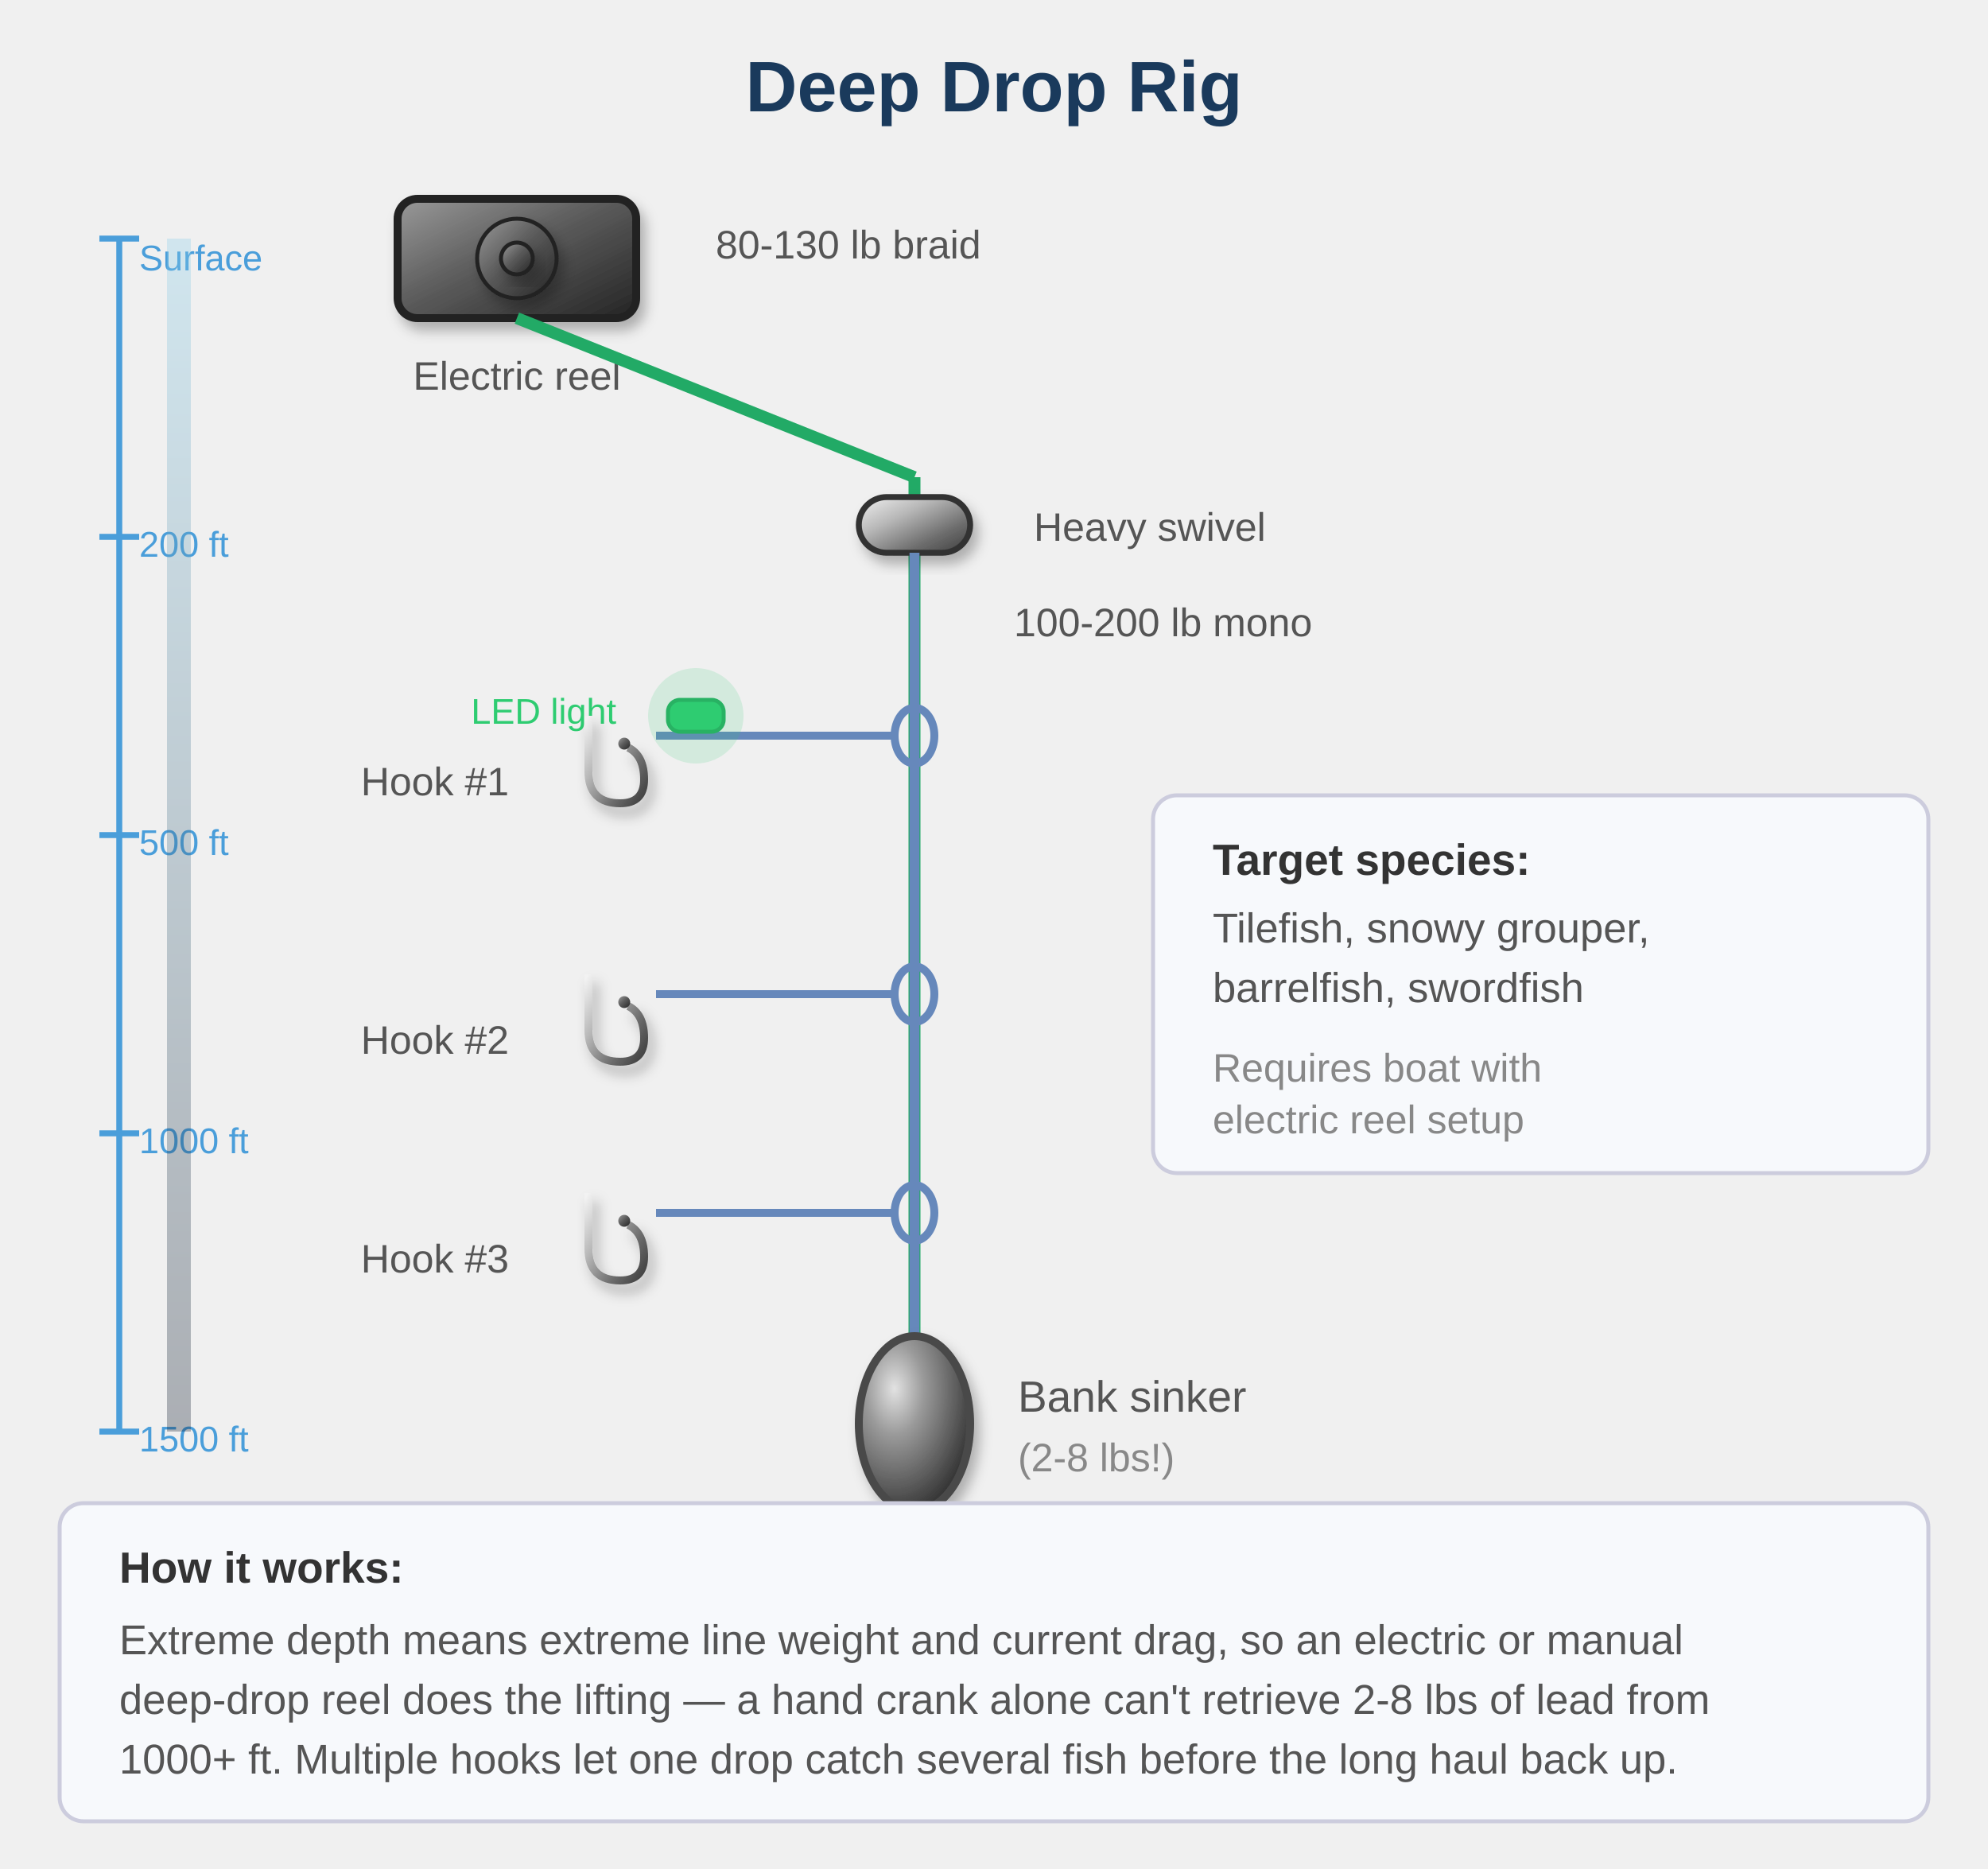
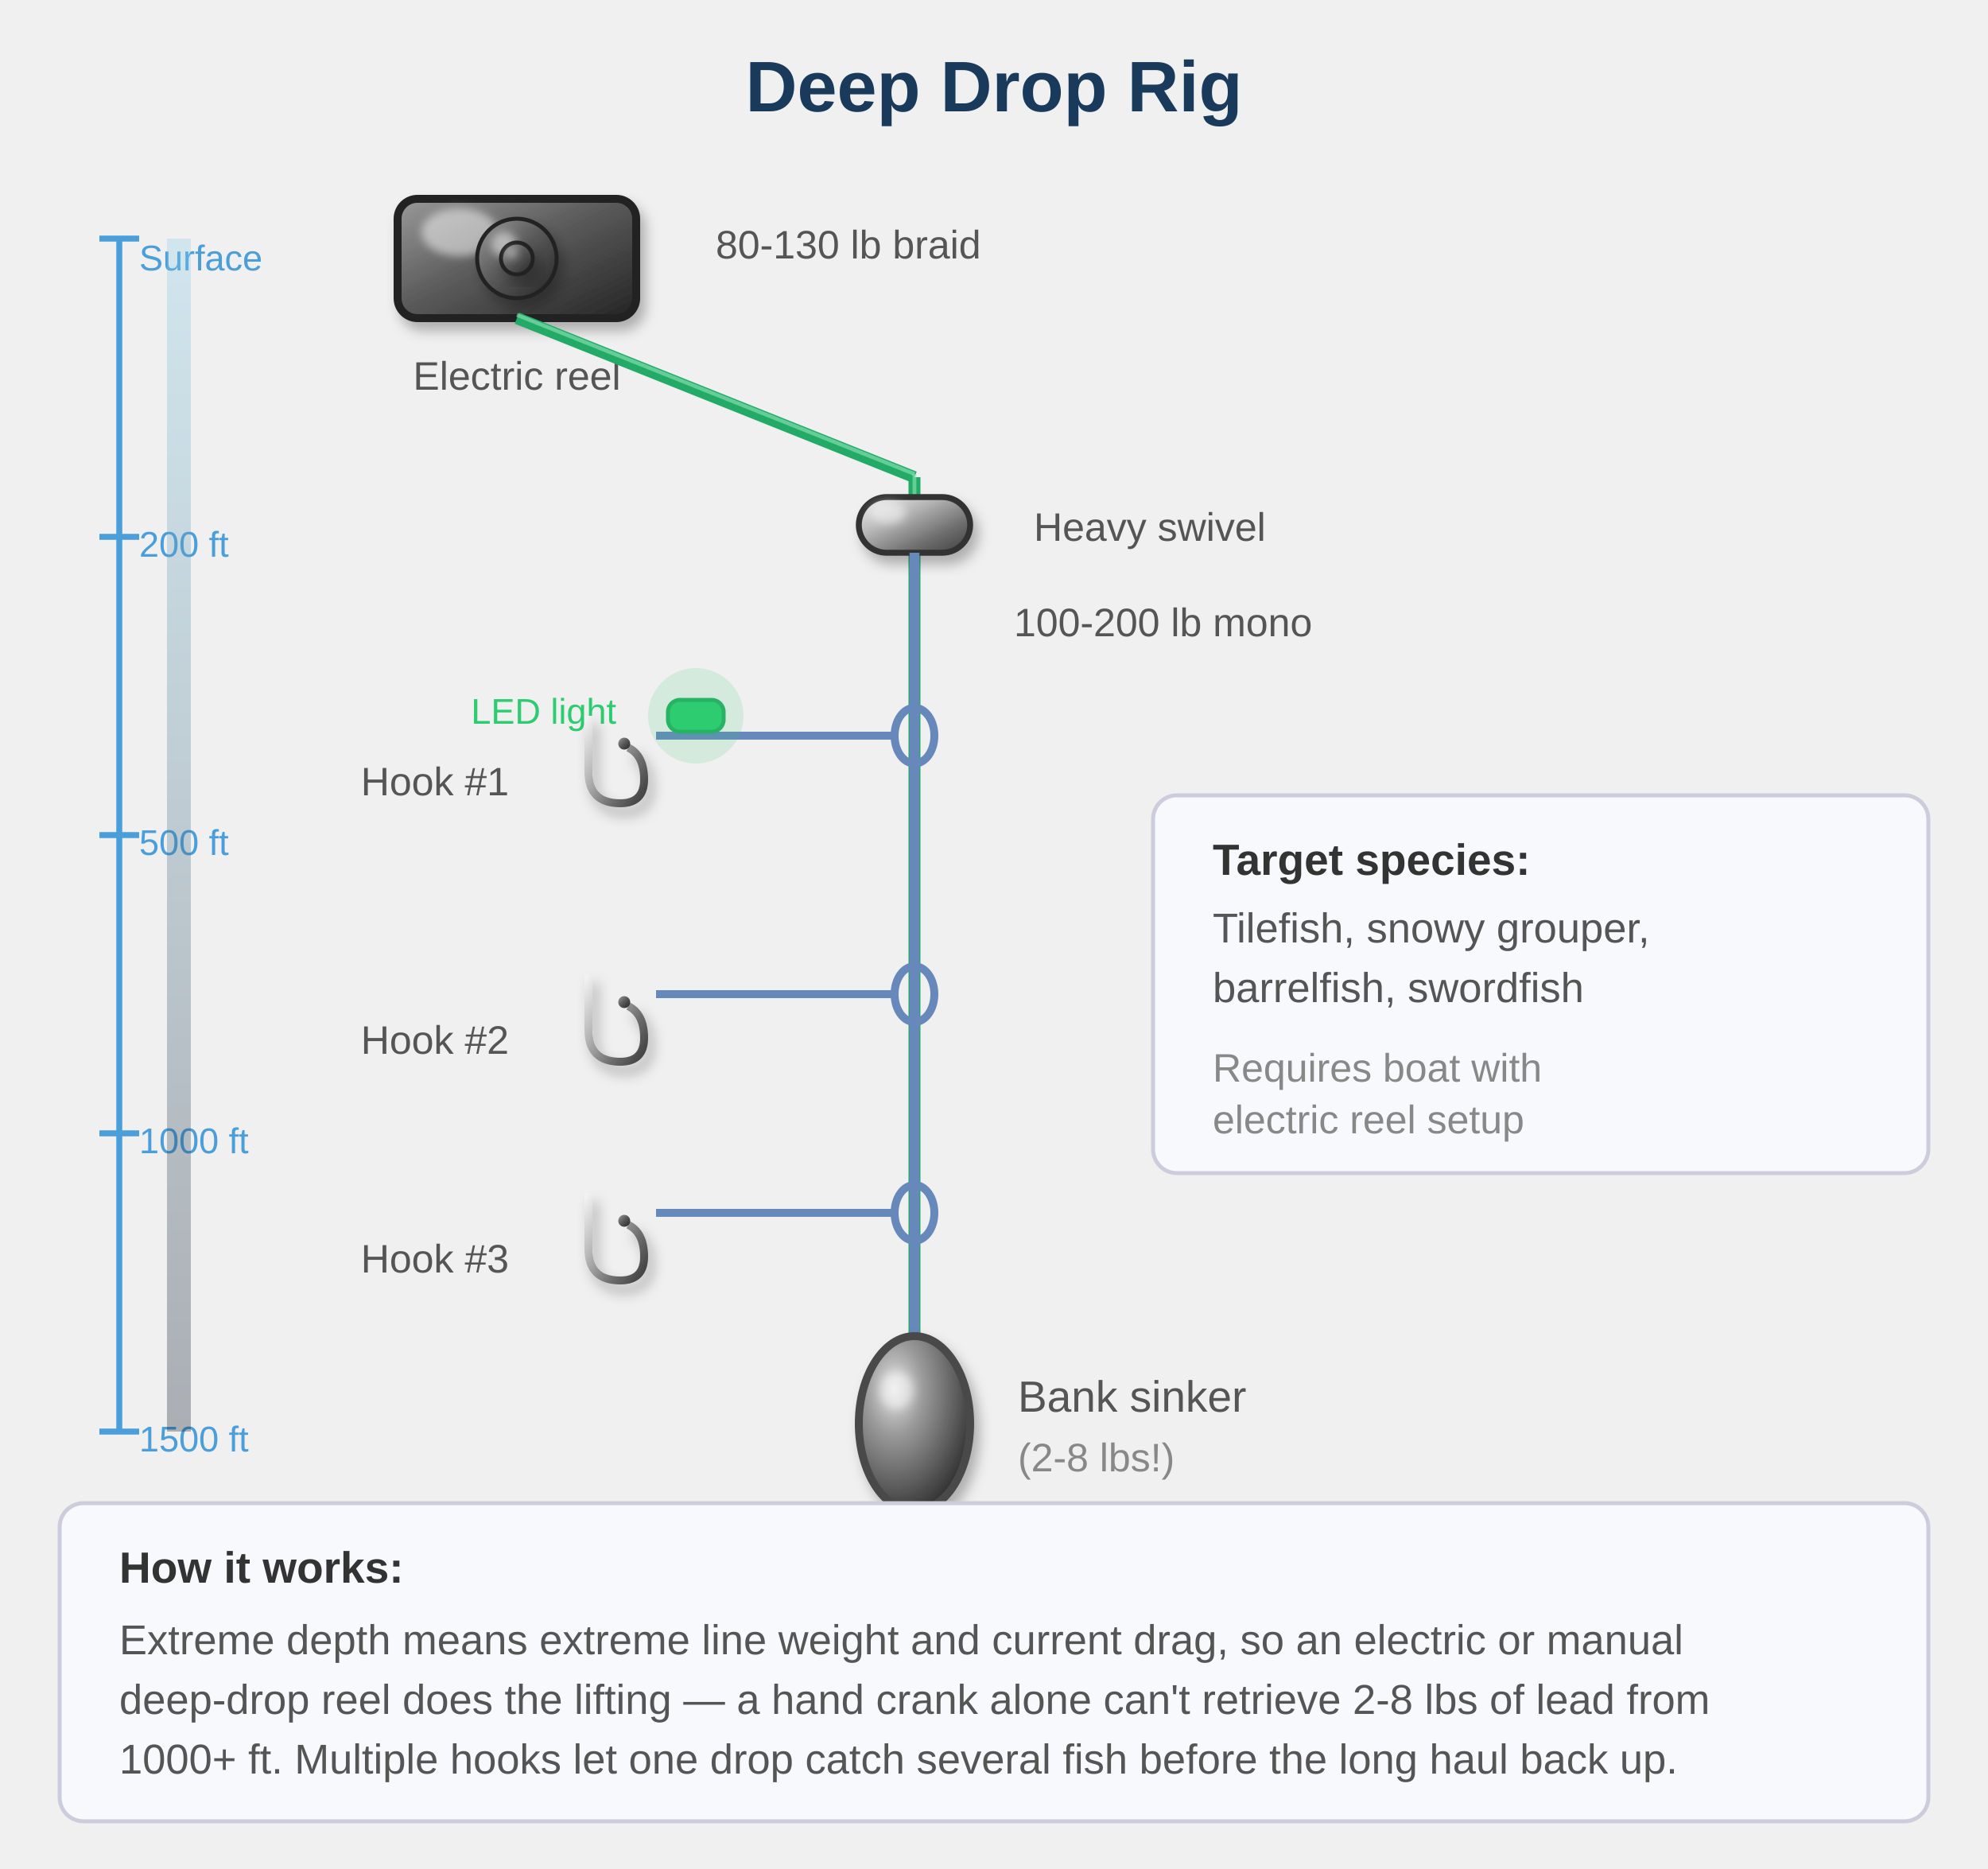
<svg xmlns="http://www.w3.org/2000/svg" viewBox="0 0 500 470" font-family="Arial, sans-serif">
+   <defs>
+     <radialGradient id="baitGrad" cx="35%" cy="30%" r="75%">
+       <stop offset="0%" stop-color="#ffe4c4" />
+       <stop offset="45%" stop-color="#e8b48a" />
+       <stop offset="100%" stop-color="#b5794a" />
+     </radialGradient>
+     <filter id="glossBlur" x="-60%" y="-60%" width="220%" height="220%">
+       <feGaussianBlur stdDeviation="1.1" />
+     </filter>
+   </defs>
  <defs>
    <linearGradient id="steelGrad" x1="0%" y1="0%" x2="100%" y2="100%">
      <stop offset="0%" stop-color="#f2f2f2" />
      <stop offset="35%" stop-color="#b8b8b8" />
      <stop offset="70%" stop-color="#6e6e6e" />
      <stop offset="100%" stop-color="#3d3d3d" />
    </linearGradient>
    <linearGradient id="steelGradDark" x1="0%" y1="0%" x2="100%" y2="100%">
      <stop offset="0%" stop-color="#9a9a9a" />
      <stop offset="45%" stop-color="#5c5c5c" />
      <stop offset="100%" stop-color="#242424" />
    </linearGradient>
    <radialGradient id="leadGrad" cx="32%" cy="30%" r="75%">
      <stop offset="0%" stop-color="#e2e2e2" />
      <stop offset="35%" stop-color="#9a9a9a" />
      <stop offset="75%" stop-color="#5c5c5c" />
      <stop offset="100%" stop-color="#333333" />
    </radialGradient>
    <filter id="softShadow" x="-40%" y="-40%" width="180%" height="180%">
      <feDropShadow dx="1.4" dy="2.2" stdDeviation="1.6" flood-color="#000000" flood-opacity="0.28" />
    </filter>
  </defs>
  <text x="250" y="28" text-anchor="middle" font-size="18" font-weight="bold" fill="#1a3a5c">Deep Drop Rig</text>
  <g transform="translate(30, 60)">
    <line x1="0" y1="0" x2="0" y2="300" stroke="#4a9eda" stroke-width="1.5" />
    <text x="5" y="8" font-size="9" fill="#4a9eda">Surface</text>
    <line x1="-5" y1="0" x2="5" y2="0" stroke="#4a9eda" stroke-width="1.5" />
    <text x="5" y="80" font-size="9" fill="#4a9eda">200 ft</text>
    <line x1="-5" y1="75" x2="5" y2="75" stroke="#4a9eda" stroke-width="1.5" />
    <text x="5" y="155" font-size="9" fill="#4a9eda">500 ft</text>
    <line x1="-5" y1="150" x2="5" y2="150" stroke="#4a9eda" stroke-width="1.5" />
    <text x="5" y="230" font-size="9" fill="#4a9eda">1000 ft</text>
    <line x1="-5" y1="225" x2="5" y2="225" stroke="#4a9eda" stroke-width="1.5" />
    <text x="5" y="305" font-size="9" fill="#4a9eda">1500 ft</text>
    <line x1="-5" y1="300" x2="5" y2="300" stroke="#4a9eda" stroke-width="1.5" />
    <rect x="12" y="0" width="6" height="300" fill="url(#depth-gradient)" opacity="0.3" />
  </g>
  <defs>
    <linearGradient id="depth-gradient" x1="0" y1="0" x2="0" y2="1">
      <stop offset="0%" stop-color="#87CEEB" />
      <stop offset="100%" stop-color="#0a1628" />
    </linearGradient>
  </defs>
  <g transform="translate(100, 50)">
    <rect x="0" y="0" width="60" height="30" rx="5" fill="url(#steelGradDark)" stroke="#222222" stroke-width="2" filter="url(#softShadow)" />
+     <ellipse cx="15.6" cy="8.4" rx="9.6" ry="6.0" fill="#ffffff" opacity="0.5" filter="url(#glossBlur)" />
    <circle cx="30" cy="15" r="10" fill="url(#steelGradDark)" stroke="#222222" stroke-width="1" filter="url(#softShadow)" />
+     <ellipse cx="26.8" cy="11.5" rx="3.2" ry="3.2" fill="#ffffff" opacity="0.5" filter="url(#glossBlur)" />
    <circle cx="30" cy="15" r="4" fill="url(#steelGradDark)" stroke="#222222" stroke-width="1" filter="url(#softShadow)" />
+     <ellipse cx="28.7" cy="13.6" rx="1.3" ry="1.3" fill="#ffffff" opacity="0.5" filter="url(#glossBlur)" />
    <text x="30" y="48" text-anchor="middle" font-size="10" fill="#555">Electric reel</text>
  </g>
  <text x="180" y="65" font-size="10" fill="#555">80-130 lb braid</text>
  <line x1="130" y1="80" x2="230" y2="120" stroke="#2a6" stroke-width="3" />
+   <line x1="130" y1="79.2" x2="230" y2="119.2" stroke="#8fe6b8" stroke-width="0.96" opacity="0.6" />
  <line x1="230" y1="120" x2="230" y2="340" stroke="#2a6" stroke-width="3" />
+   <line x1="230" y1="119.2" x2="230" y2="339.2" stroke="#8fe6b8" stroke-width="0.96" opacity="0.6" />
  <rect x="216" y="125" width="28" height="14" rx="7" fill="url(#steelGrad)" stroke="#333333" stroke-width="1.5" filter="url(#softShadow)" />
+   <ellipse cx="223.3" cy="128.9" rx="4.5" ry="2.8" fill="#ffffff" opacity="0.5" filter="url(#glossBlur)" />
  <text x="260" y="136" font-size="10" fill="#555">Heavy swivel</text>
  <line x1="230" y1="139" x2="230" y2="340" stroke="#68b" stroke-width="2.5" />
  <text x="255" y="160" font-size="10" fill="#555">100-200 lb mono</text>
  <g>
    <ellipse cx="230" cy="185" rx="5" ry="7" fill="none" stroke="#68b" stroke-width="2" />
    <line x1="225" y1="185" x2="165" y2="185" stroke="#68b" stroke-width="2" />
    <rect x="168" y="176" width="14" height="8" rx="3" fill="#2ecc71" stroke="#27ae60" stroke-width="1" />
    <circle cx="175" cy="180" r="12" fill="#2ecc71" opacity="0.15" />
    <text x="155" y="182" text-anchor="end" font-size="9" fill="#2ecc71">LED light</text>
    <g transform="translate(148, 180)">
      <path d="M0 0 L0 14 Q0 22 8 22 Q14 22 14 16 Q14 10 10 8" fill="none" stroke="url(#steelGrad)" stroke-width="2" filter="url(#softShadow)" />
      <circle cx="9" cy="7" r="1.5" fill="url(#steelGradDark)" />
    </g>
    <text x="128" y="200" text-anchor="end" font-size="10" fill="#555">Hook #1</text>
  </g>
  <g>
    <ellipse cx="230" cy="250" rx="5" ry="7" fill="none" stroke="#68b" stroke-width="2" />
    <line x1="225" y1="250" x2="165" y2="250" stroke="#68b" stroke-width="2" />
    <g transform="translate(148, 245)">
      <path d="M0 0 L0 14 Q0 22 8 22 Q14 22 14 16 Q14 10 10 8" fill="none" stroke="url(#steelGrad)" stroke-width="2" filter="url(#softShadow)" />
      <circle cx="9" cy="7" r="1.5" fill="url(#steelGradDark)" />
    </g>
    <text x="128" y="265" text-anchor="end" font-size="10" fill="#555">Hook #2</text>
  </g>
  <g>
    <ellipse cx="230" cy="305" rx="5" ry="7" fill="none" stroke="#68b" stroke-width="2" />
    <line x1="225" y1="305" x2="165" y2="305" stroke="#68b" stroke-width="2" />
    <g transform="translate(148, 300)">
      <path d="M0 0 L0 14 Q0 22 8 22 Q14 22 14 16 Q14 10 10 8" fill="none" stroke="url(#steelGrad)" stroke-width="2" filter="url(#softShadow)" />
      <circle cx="9" cy="7" r="1.5" fill="url(#steelGradDark)" />
    </g>
    <text x="128" y="320" text-anchor="end" font-size="10" fill="#555">Hook #3</text>
  </g>
  <g transform="translate(218, 340)">
    <ellipse cx="12" cy="18" rx="14" ry="22" fill="url(#leadGrad)" stroke="#4a4a4a" stroke-width="2" filter="url(#softShadow)" />
+     <ellipse cx="7.5" cy="9.6" rx="4.2" ry="4.8" fill="#ffffff" opacity="0.5" filter="url(#glossBlur)" />
    <text x="38" y="15" font-size="11" fill="#555">Bank sinker</text>
    <text x="38" y="30" font-size="10" fill="#888">(2-8 lbs!)</text>
  </g>
  <rect x="290" y="200" width="195" height="95" rx="6" fill="#f7f9fc" stroke="#ccd" stroke-width="1" />
  <text x="305" y="220" font-size="11" fill="#333" font-weight="bold">Target species:</text>
  <text x="305" y="237" font-size="10.5" fill="#555">Tilefish, snowy grouper,</text>
  <text x="305" y="252" font-size="10.5" fill="#555">barrelfish, swordfish</text>
  <text x="305" y="272" font-size="10" fill="#888">Requires boat with</text>
  <text x="305" y="285" font-size="10" fill="#888">electric reel setup</text>
  <rect x="15" y="378" width="470" height="80" rx="6" fill="#f7f9fc" stroke="#ccd" stroke-width="1" />
  <text x="30" y="398" font-size="11" fill="#333" font-weight="bold">How it works:</text>
  <text x="30" y="416" font-size="10.5" fill="#555">Extreme depth means extreme line weight and current drag, so an electric or manual</text>
  <text x="30" y="431" font-size="10.5" fill="#555">deep-drop reel does the lifting — a hand crank alone can't retrieve 2-8 lbs of lead from</text>
  <text x="30" y="446" font-size="10.5" fill="#555">1000+ ft. Multiple hooks let one drop catch several fish before the long haul back up.</text>
</svg>
